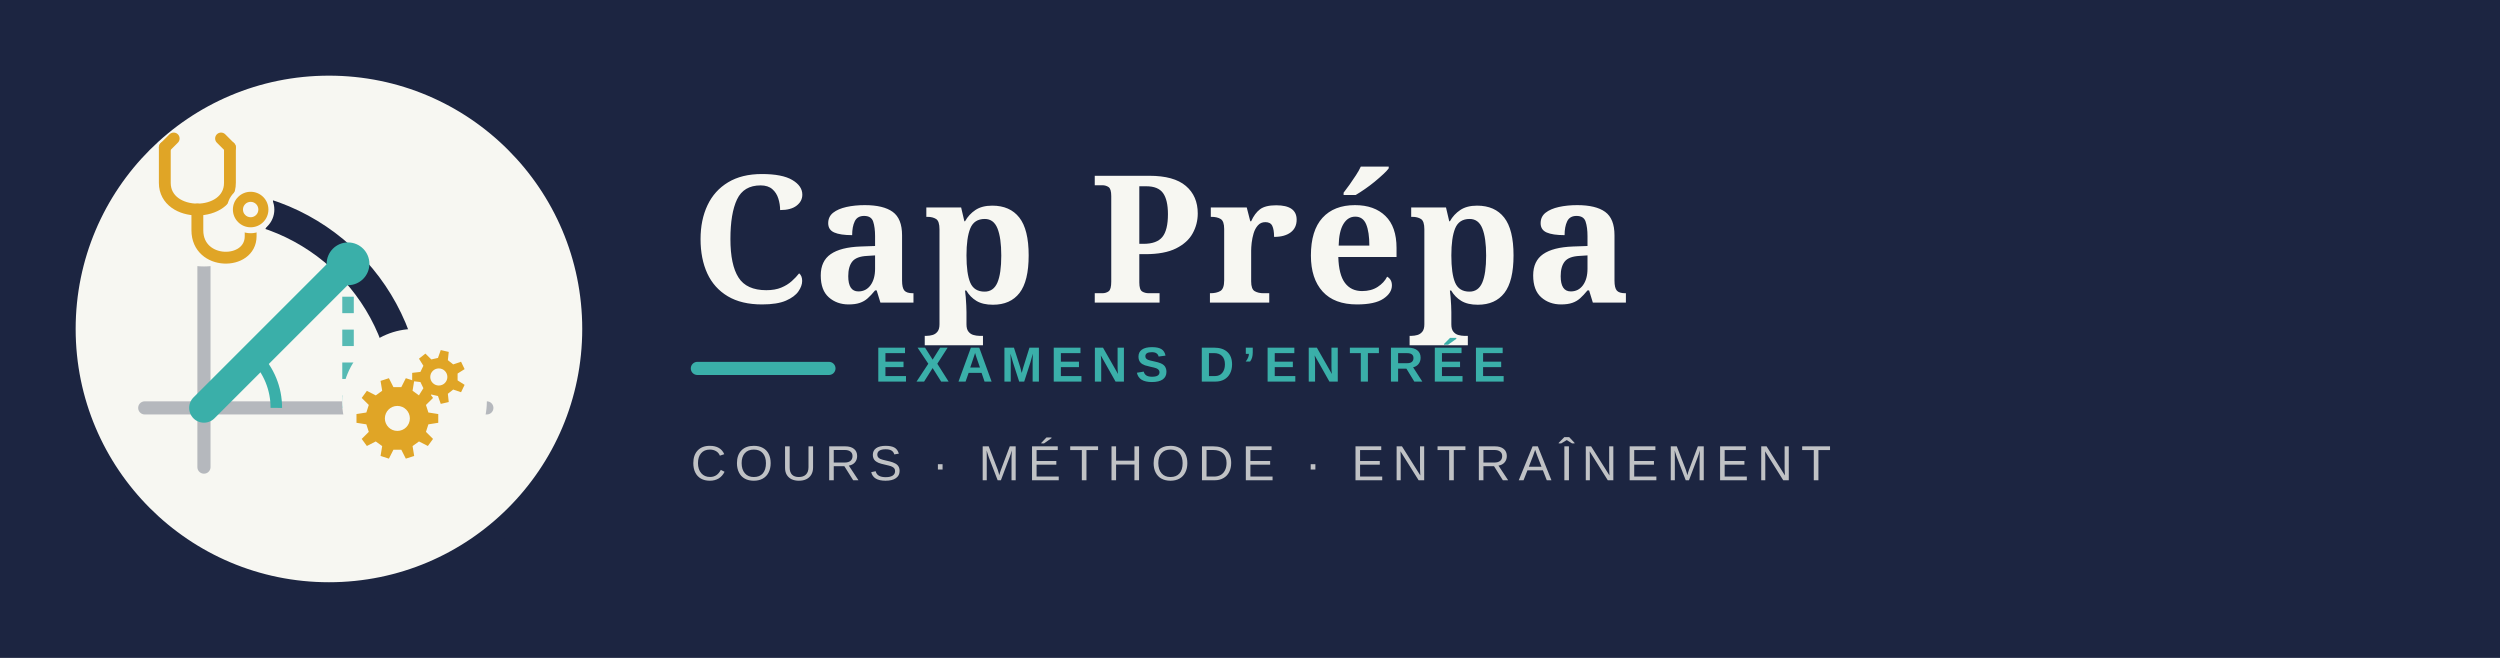
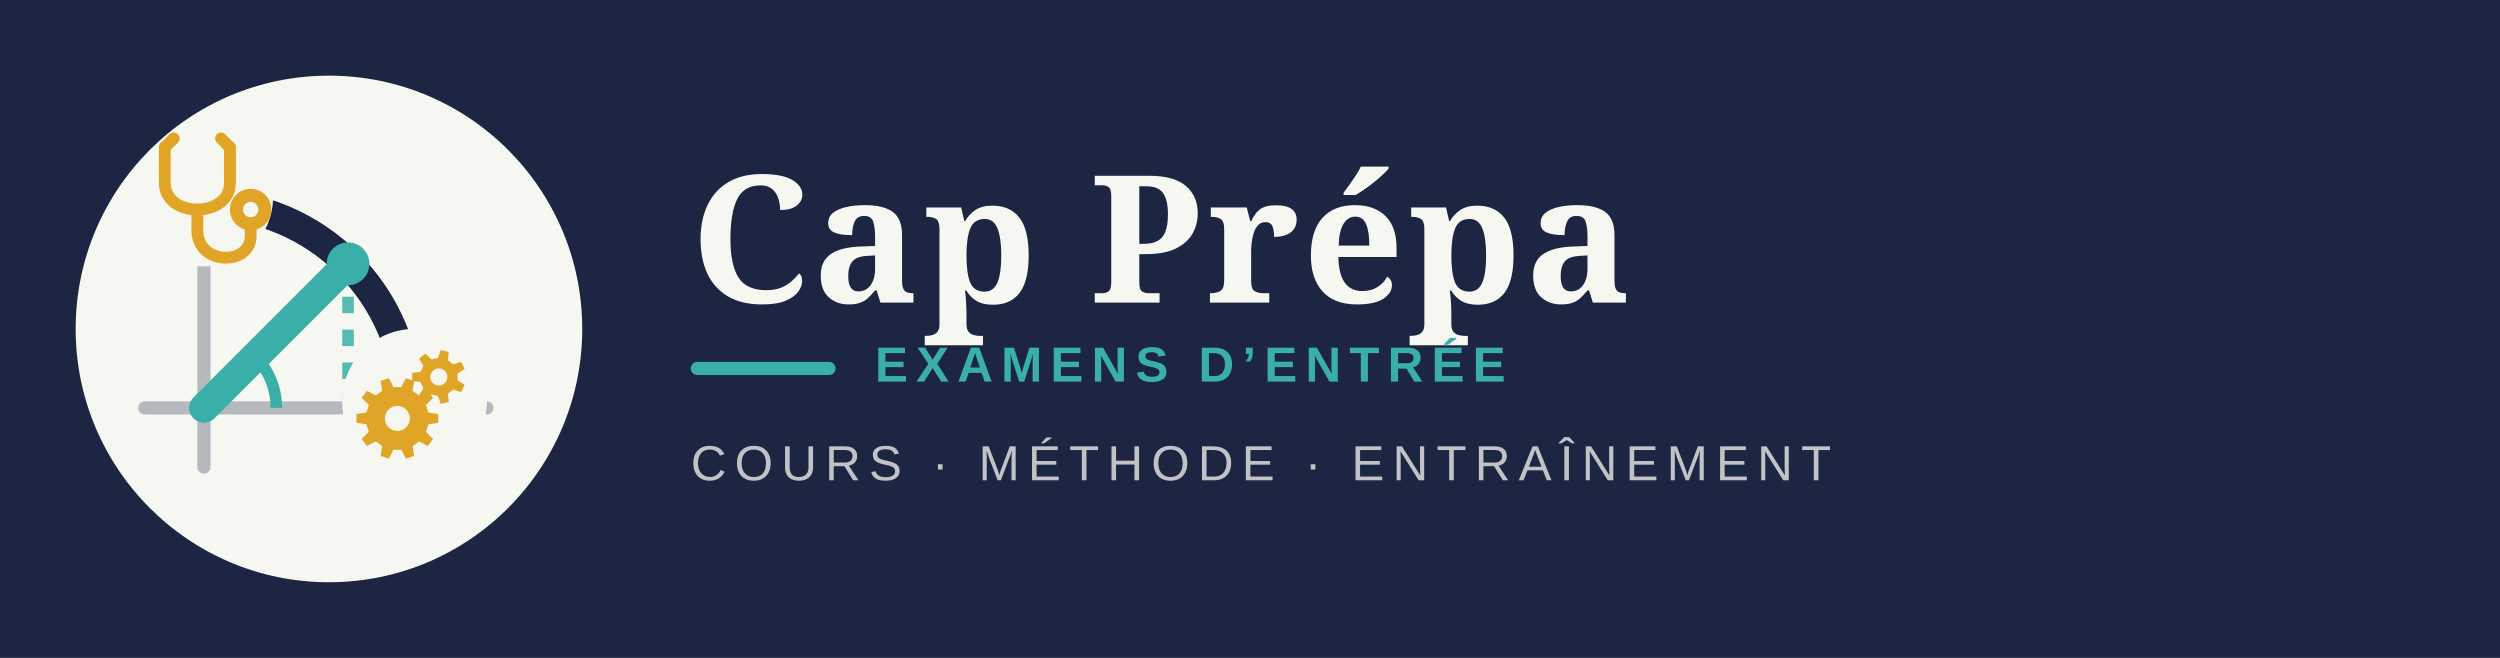
<svg xmlns="http://www.w3.org/2000/svg" viewBox="0 0 760 200" width="760" height="200">
  <rect width="760" height="200" fill="#1C2541" />
  <circle cx="100" cy="100" r="80" fill="#F7F7F2" stroke="#1C2541" stroke-width="6" />
  <path d="M44 124 L148 124 M62 142 L62 74" stroke="#1C2541" stroke-width="4" stroke-linecap="round" opacity="0.3" />
  <path d="M124 124 A 62 62 0 0 0 62 62" stroke="#1C2541" stroke-width="9" fill="none" stroke-linecap="round" />
  <path d="M62 124 L105.8 80.2" stroke="#3AAFA9" stroke-width="9" stroke-linecap="round" />
  <path d="M105.8 80.2 L105.8 124" stroke="#3AAFA9" stroke-width="3.5" stroke-dasharray="5 5" opacity="0.85" />
  <path d="M84 124 A 22 22 0 0 0 77.6 108.4" stroke="#3AAFA9" stroke-width="3.5" fill="none" />
  <circle cx="105.8" cy="80.2" r="6.5" fill="#3AAFA9" />
  <circle cx="62" cy="60" r="21" fill="#F7F7F2" />
  <g transform="translate(60 61) scale(0.9)" fill="none" stroke-linecap="round" stroke-linejoin="round">
    <path d="M-11 -18 L-11 -6 C-11 6, 11 6, 11 -6 L11 -18" stroke="#E0A526" stroke-width="4" />
    <path d="M-11 -18 L-8 -21 M11 -18 L8 -21" stroke="#E0A526" stroke-width="4" />
    <path d="M0 3 L0 10 C0 22, 18 22, 18 12 L18 9" stroke="#E0A526" stroke-width="4" />
-     <circle cx="18" cy="3" r="7" fill="#E0A526" stroke="#F7F7F2" stroke-width="2" />
-     <circle cx="18" cy="3" r="2.6" fill="#F7F7F2" stroke="none" />
+     <path d="M25 3 A7 7 0 1 0 11 3 A7 7 0 1 0 25 3 Z M20.6 3 A2.6 2.6 0 1 1 15.4 3 A2.6 2.6 0 1 1 20.6 3 Z" fill="#E0A526" fill-rule="evenodd" stroke="none" />
  </g>
  <circle cx="126" cy="122" r="22" fill="#F7F7F2" />
  <g transform="translate(125 123) scale(1.0) translate(-4.2 4.2)" fill-rule="evenodd">
    <path d="M9.43 -1.80 L12.43 -1.33 L12.43 1.33 L9.43 1.80 L8.69 4.09 L10.84 6.23 L9.27 8.38 L6.57 7.00 L4.62 8.41 L5.11 11.41 L2.57 12.23 L1.20 9.52 L-1.20 9.52 L-2.57 12.23 L-5.11 11.41 L-4.62 8.41 L-6.57 7.00 L-9.27 8.38 L-10.84 6.23 L-8.69 4.09 L-9.43 1.80 L-12.43 1.33 L-12.43 -1.33 L-9.43 -1.80 L-8.69 -4.09 L-10.84 -6.23 L-9.27 -8.38 L-6.57 -7.00 L-4.62 -8.41 L-5.11 -11.41 L-2.57 -12.23 L-1.20 -9.52 L1.20 -9.52 L2.57 -12.23 L5.11 -11.41 L4.62 -8.41 L6.57 -7.00 L9.27 -8.38 L10.84 -6.23 L8.69 -4.09 Z M3.80 0 A3.8 3.8 0 1 0 -3.80 0 A3.8 3.8 0 1 0 3.80 0 Z" fill="#E0A526" />
    <path transform="translate(12.6 -12.6)" d="M5.71 1.04 L7.84 2.39 L6.76 4.64 L4.37 3.82 L2.75 5.11 L3.02 7.62 L0.59 8.18 L-0.26 5.79 L-2.28 5.33 L-4.08 7.11 L-6.03 5.56 L-4.69 3.41 L-5.59 1.54 L-8.10 1.25 L-8.10 -1.25 L-5.59 -1.54 L-4.69 -3.41 L-6.03 -5.56 L-4.08 -7.11 L-2.28 -5.33 L-0.26 -5.79 L0.59 -8.18 L3.02 -7.62 L2.75 -5.11 L4.37 -3.82 L6.76 -4.64 L7.84 -2.39 L5.71 -1.04 Z M2.60 0 A2.6 2.6 0 1 0 -2.60 0 A2.6 2.6 0 1 0 2.60 0 Z" fill="#E0A526" />
  </g>
  <text x="210" y="92" font-family="Georgia, 'Playfair Display', serif" font-size="54" font-weight="700" fill="#F7F7F2" letter-spacing="1">Cap Prépa</text>
  <rect x="210" y="110" width="44" height="4" rx="2" fill="#3AAFA9" />
  <text x="266" y="116" font-family="'Montserrat', 'Helvetica Neue', Arial, sans-serif" font-size="15" font-weight="600" fill="#3AAFA9" letter-spacing="2.5">EXAMENS D’ENTRÉE</text>
  <text x="210" y="146" font-family="'Montserrat', 'Helvetica Neue', Arial, sans-serif" font-size="15" font-weight="500" fill="#F7F7F2" opacity="0.75" letter-spacing="2.5">COURS · MÉTHODE · ENTRAÎNEMENT</text>
</svg>
